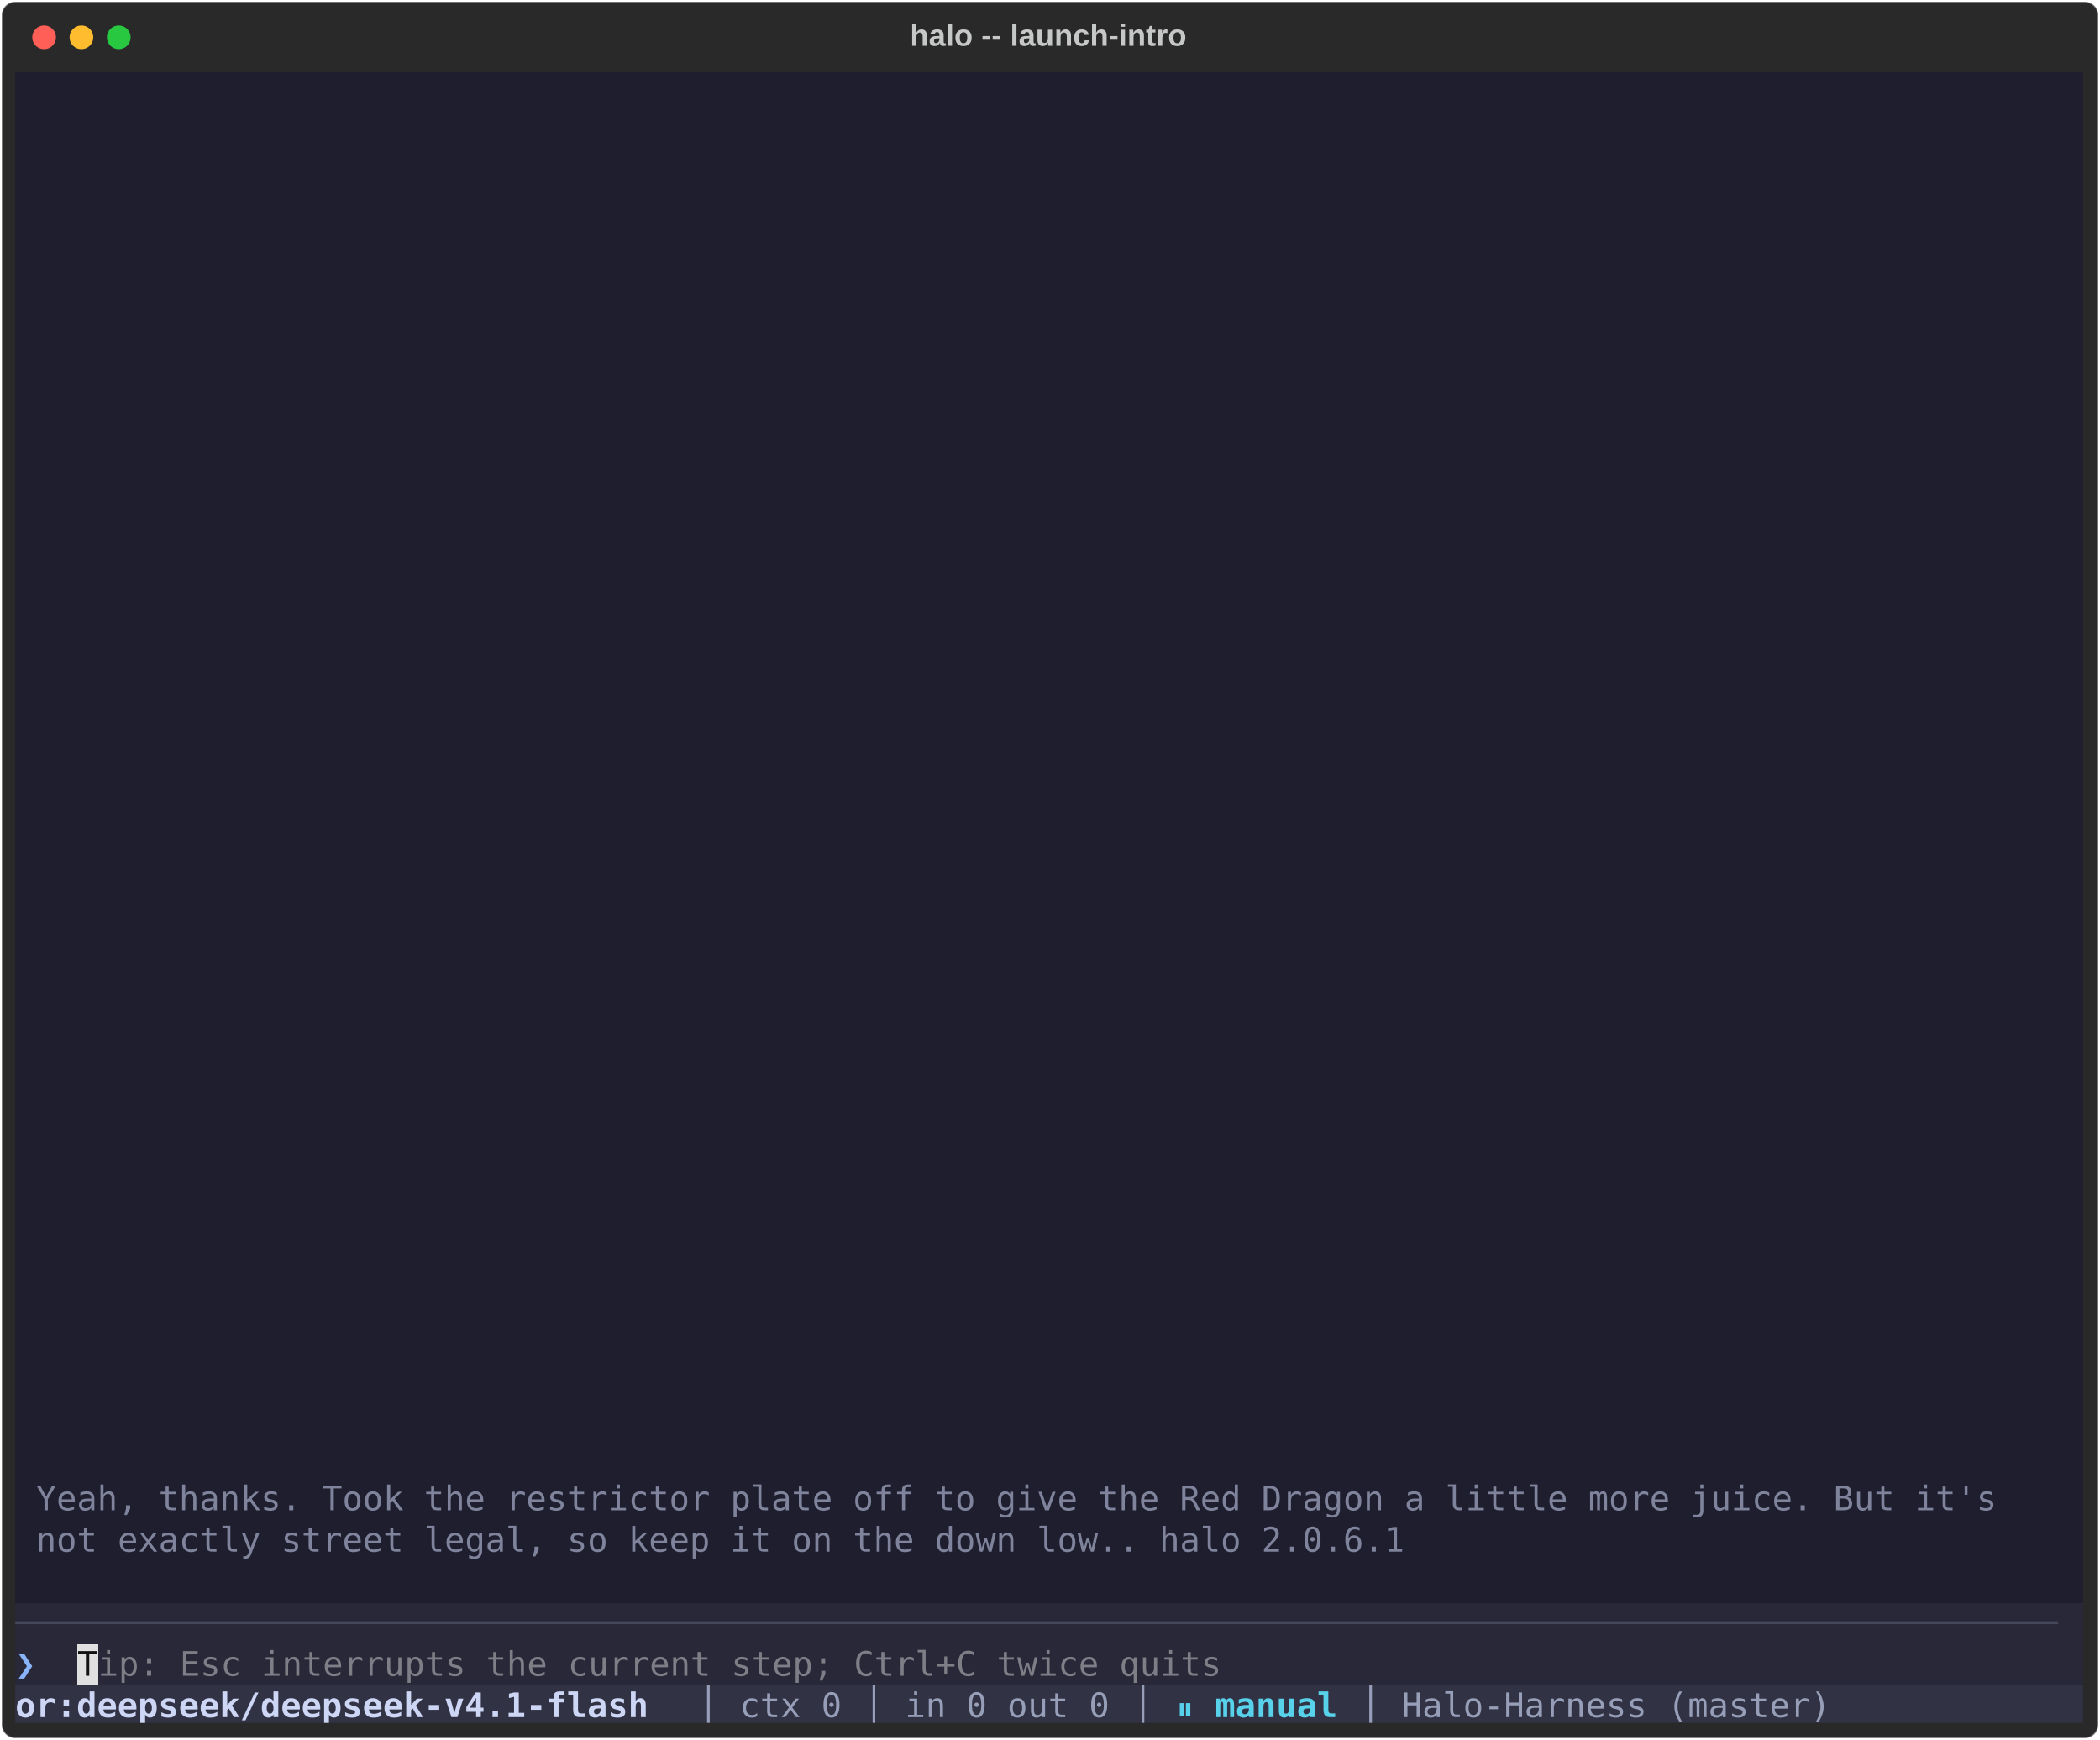
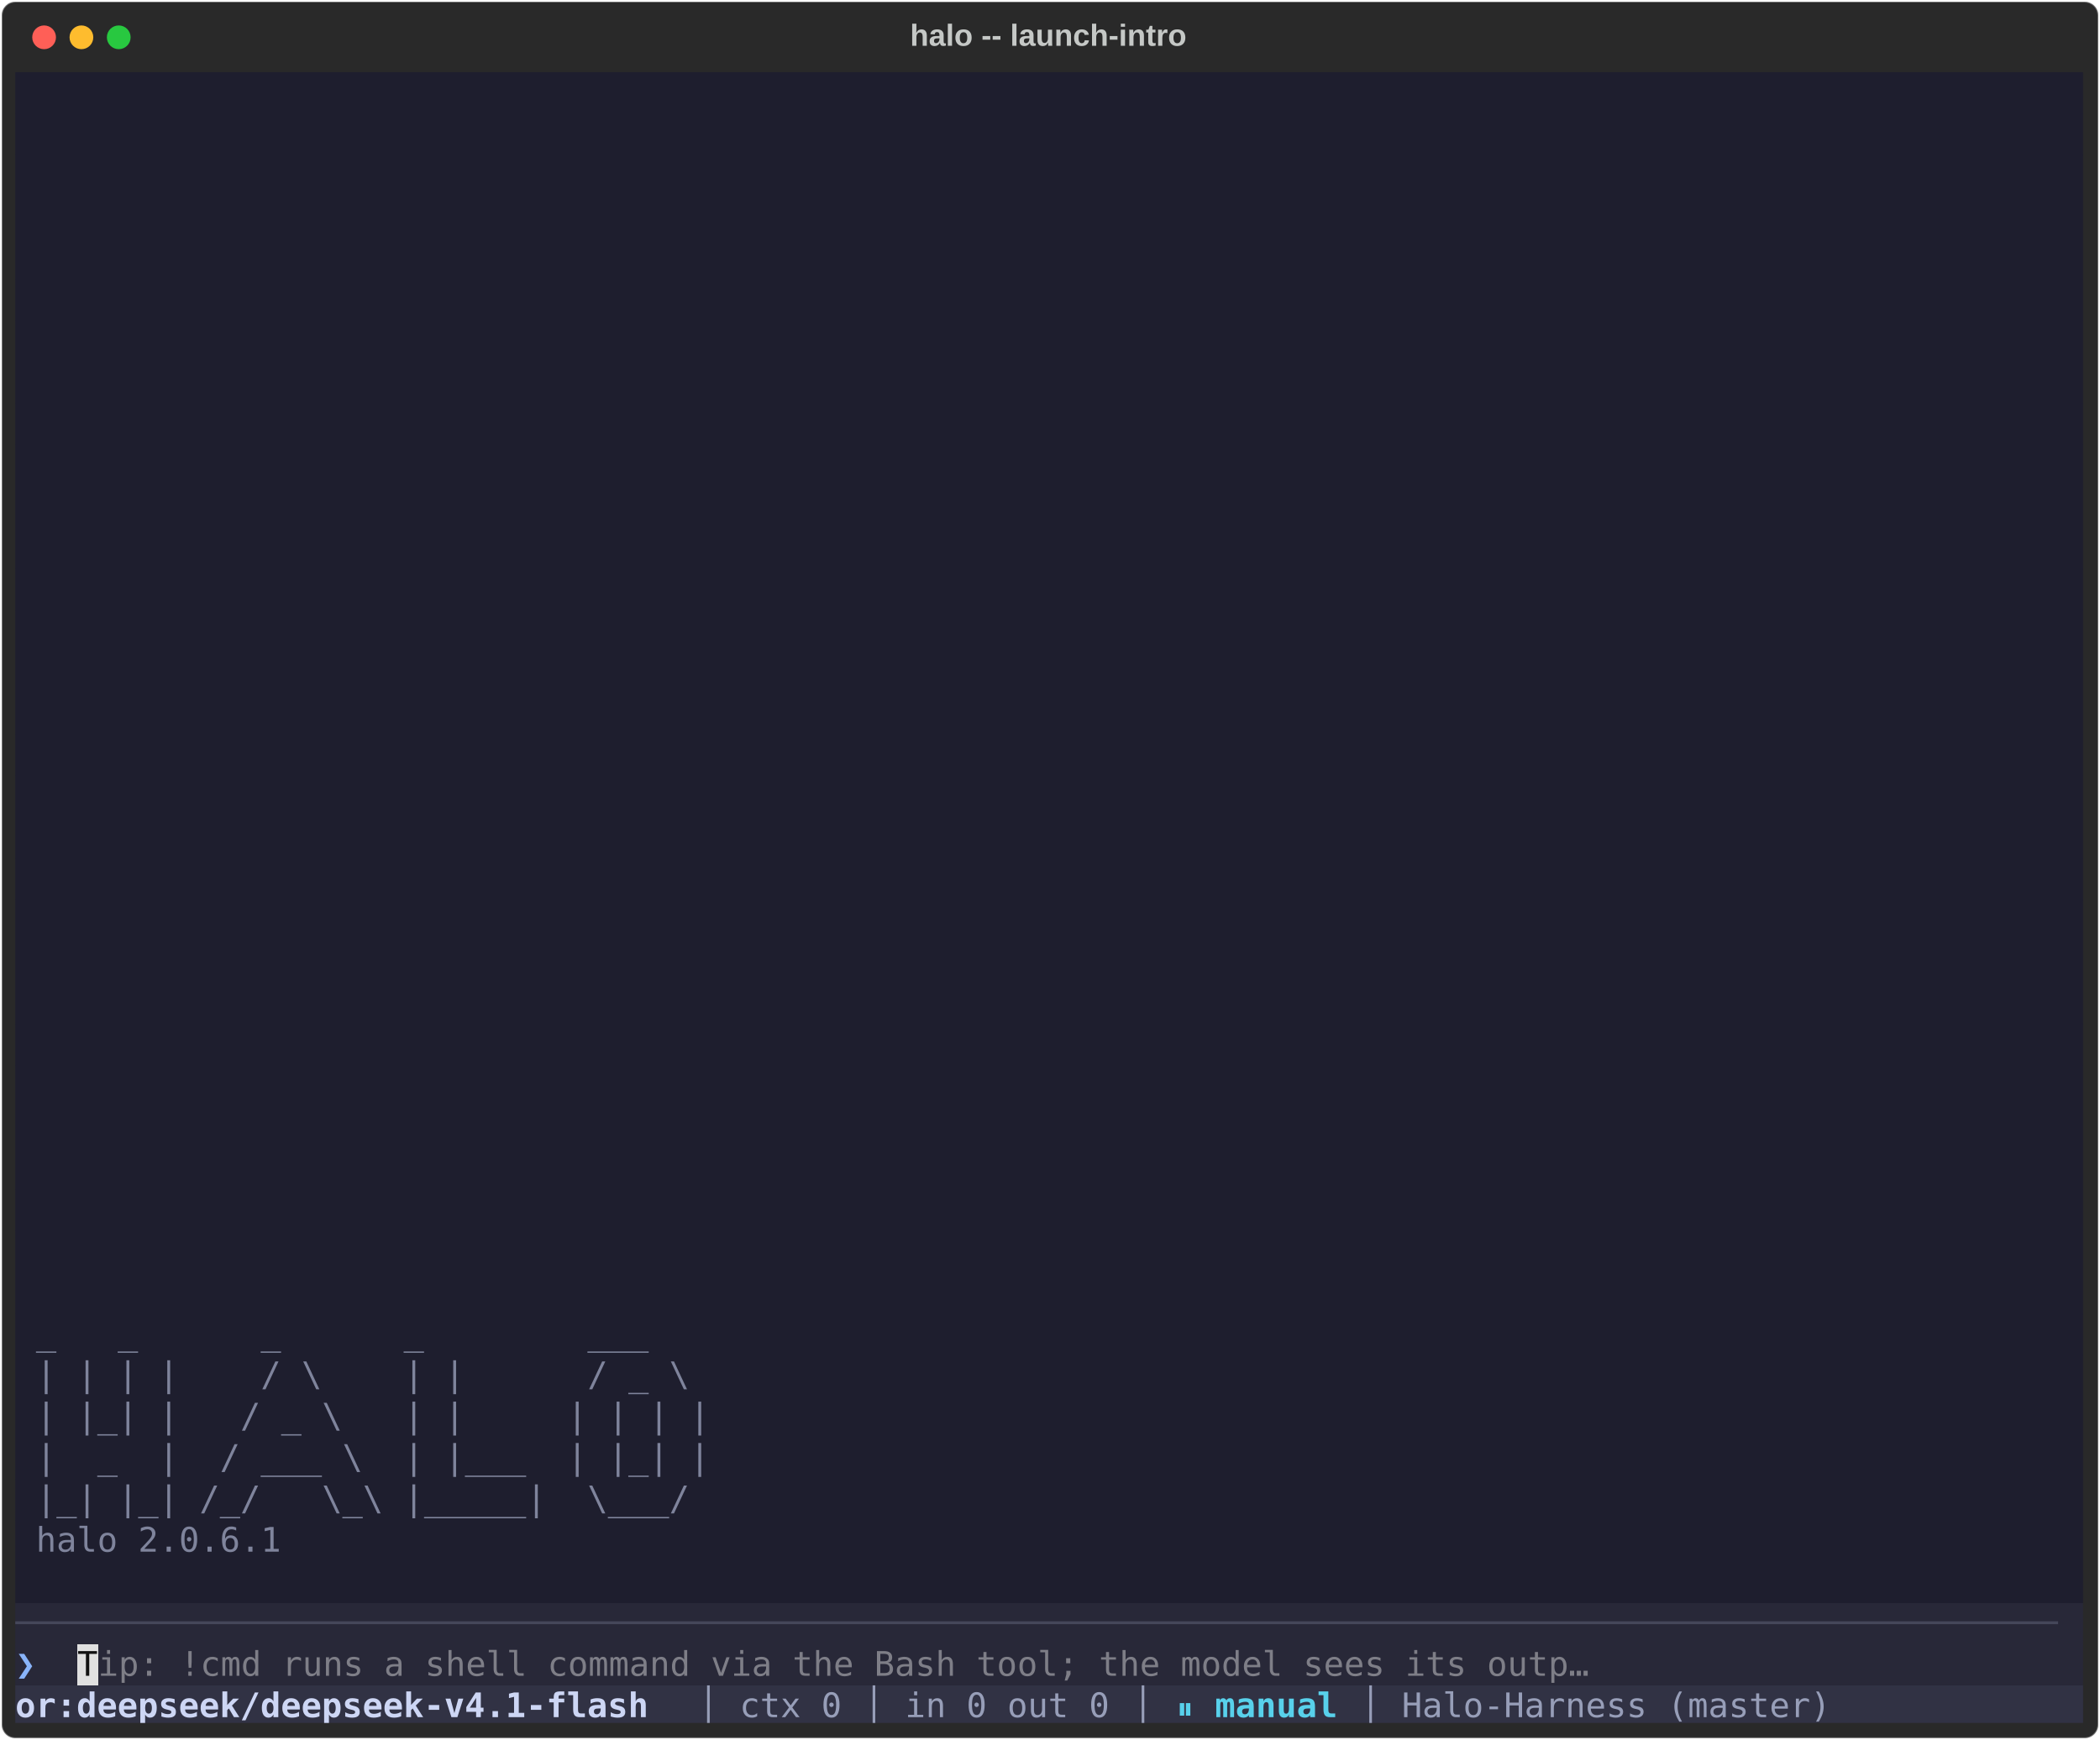
<svg xmlns="http://www.w3.org/2000/svg" class="rich-terminal" viewBox="0 0 1238 1026.0">
  <style>

    @font-face {
        font-family: "Fira Code";
        src: local("FiraCode-Regular"),
                url("https://cdnjs.cloudflare.com/ajax/libs/firacode/6.2.0/woff2/FiraCode-Regular.woff2") format("woff2"),
                url("https://cdnjs.cloudflare.com/ajax/libs/firacode/6.2.0/woff/FiraCode-Regular.woff") format("woff");
        font-style: normal;
        font-weight: 400;
    }
    @font-face {
        font-family: "Fira Code";
        src: local("FiraCode-Bold"),
                url("https://cdnjs.cloudflare.com/ajax/libs/firacode/6.2.0/woff2/FiraCode-Bold.woff2") format("woff2"),
                url("https://cdnjs.cloudflare.com/ajax/libs/firacode/6.2.0/woff/FiraCode-Bold.woff") format("woff");
        font-style: bold;
        font-weight: 700;
    }

-     .terminal-16912429-matrix {
+     .terminal-268348241-matrix {
        font-family: Fira Code, monospace;
        font-size: 20px;
        line-height: 24.4px;
        font-variant-east-asian: full-width;
    }

-     .terminal-16912429-title {
+     .terminal-268348241-title {
        font-size: 18px;
        font-weight: bold;
        font-family: arial;
    }

-     .terminal-16912429-r1 { fill: #c5c8c6 }
- .terminal-16912429-r2 { fill: #7f849c }
- .terminal-16912429-r3 { fill: #45475a }
- .terminal-16912429-r4 { fill: #89b4fa;font-weight: bold }
- .terminal-16912429-r5 { fill: #121212 }
- .terminal-16912429-r6 { fill: #7e7e87 }
- .terminal-16912429-r7 { fill: #cdd6f4;font-weight: bold }
- .terminal-16912429-r8 { fill: #979eb8 }
- .terminal-16912429-r9 { fill: #58d1eb;font-weight: bold }
+     .terminal-268348241-r1 { fill: #c5c8c6 }
+ .terminal-268348241-r2 { fill: #7f849c }
+ .terminal-268348241-r3 { fill: #45475a }
+ .terminal-268348241-r4 { fill: #89b4fa;font-weight: bold }
+ .terminal-268348241-r5 { fill: #121212 }
+ .terminal-268348241-r6 { fill: #7e7e87 }
+ .terminal-268348241-r7 { fill: #cdd6f4;font-weight: bold }
+ .terminal-268348241-r8 { fill: #979eb8 }
+ .terminal-268348241-r9 { fill: #58d1eb;font-weight: bold }
    </style>
  <defs>
-     <clipPath id="terminal-16912429-clip-terminal">
+     <clipPath id="terminal-268348241-clip-terminal">
      <rect x="0" y="0" width="1219.0" height="975.0" />
    </clipPath>
-     <clipPath id="terminal-16912429-line-0">
+     <clipPath id="terminal-268348241-line-0">
      <rect x="0" y="1.5" width="1220" height="24.65" />
    </clipPath>
-     <clipPath id="terminal-16912429-line-1">
+     <clipPath id="terminal-268348241-line-1">
      <rect x="0" y="25.9" width="1220" height="24.65" />
    </clipPath>
-     <clipPath id="terminal-16912429-line-2">
+     <clipPath id="terminal-268348241-line-2">
      <rect x="0" y="50.3" width="1220" height="24.65" />
    </clipPath>
-     <clipPath id="terminal-16912429-line-3">
+     <clipPath id="terminal-268348241-line-3">
      <rect x="0" y="74.7" width="1220" height="24.65" />
    </clipPath>
-     <clipPath id="terminal-16912429-line-4">
+     <clipPath id="terminal-268348241-line-4">
      <rect x="0" y="99.1" width="1220" height="24.65" />
    </clipPath>
-     <clipPath id="terminal-16912429-line-5">
+     <clipPath id="terminal-268348241-line-5">
      <rect x="0" y="123.5" width="1220" height="24.65" />
    </clipPath>
-     <clipPath id="terminal-16912429-line-6">
+     <clipPath id="terminal-268348241-line-6">
      <rect x="0" y="147.9" width="1220" height="24.65" />
    </clipPath>
-     <clipPath id="terminal-16912429-line-7">
+     <clipPath id="terminal-268348241-line-7">
      <rect x="0" y="172.3" width="1220" height="24.65" />
    </clipPath>
-     <clipPath id="terminal-16912429-line-8">
+     <clipPath id="terminal-268348241-line-8">
      <rect x="0" y="196.7" width="1220" height="24.65" />
    </clipPath>
-     <clipPath id="terminal-16912429-line-9">
+     <clipPath id="terminal-268348241-line-9">
      <rect x="0" y="221.1" width="1220" height="24.65" />
    </clipPath>
-     <clipPath id="terminal-16912429-line-10">
+     <clipPath id="terminal-268348241-line-10">
      <rect x="0" y="245.5" width="1220" height="24.65" />
    </clipPath>
-     <clipPath id="terminal-16912429-line-11">
+     <clipPath id="terminal-268348241-line-11">
      <rect x="0" y="269.9" width="1220" height="24.65" />
    </clipPath>
-     <clipPath id="terminal-16912429-line-12">
+     <clipPath id="terminal-268348241-line-12">
      <rect x="0" y="294.3" width="1220" height="24.65" />
    </clipPath>
-     <clipPath id="terminal-16912429-line-13">
+     <clipPath id="terminal-268348241-line-13">
      <rect x="0" y="318.7" width="1220" height="24.65" />
    </clipPath>
-     <clipPath id="terminal-16912429-line-14">
+     <clipPath id="terminal-268348241-line-14">
      <rect x="0" y="343.1" width="1220" height="24.65" />
    </clipPath>
-     <clipPath id="terminal-16912429-line-15">
+     <clipPath id="terminal-268348241-line-15">
      <rect x="0" y="367.5" width="1220" height="24.65" />
    </clipPath>
-     <clipPath id="terminal-16912429-line-16">
+     <clipPath id="terminal-268348241-line-16">
      <rect x="0" y="391.9" width="1220" height="24.65" />
    </clipPath>
-     <clipPath id="terminal-16912429-line-17">
+     <clipPath id="terminal-268348241-line-17">
      <rect x="0" y="416.3" width="1220" height="24.65" />
    </clipPath>
-     <clipPath id="terminal-16912429-line-18">
+     <clipPath id="terminal-268348241-line-18">
      <rect x="0" y="440.7" width="1220" height="24.65" />
    </clipPath>
-     <clipPath id="terminal-16912429-line-19">
+     <clipPath id="terminal-268348241-line-19">
      <rect x="0" y="465.1" width="1220" height="24.65" />
    </clipPath>
-     <clipPath id="terminal-16912429-line-20">
+     <clipPath id="terminal-268348241-line-20">
      <rect x="0" y="489.5" width="1220" height="24.65" />
    </clipPath>
-     <clipPath id="terminal-16912429-line-21">
+     <clipPath id="terminal-268348241-line-21">
      <rect x="0" y="513.9" width="1220" height="24.65" />
    </clipPath>
-     <clipPath id="terminal-16912429-line-22">
+     <clipPath id="terminal-268348241-line-22">
      <rect x="0" y="538.3" width="1220" height="24.65" />
    </clipPath>
-     <clipPath id="terminal-16912429-line-23">
+     <clipPath id="terminal-268348241-line-23">
      <rect x="0" y="562.7" width="1220" height="24.65" />
    </clipPath>
-     <clipPath id="terminal-16912429-line-24">
+     <clipPath id="terminal-268348241-line-24">
      <rect x="0" y="587.1" width="1220" height="24.65" />
    </clipPath>
-     <clipPath id="terminal-16912429-line-25">
+     <clipPath id="terminal-268348241-line-25">
      <rect x="0" y="611.5" width="1220" height="24.65" />
    </clipPath>
-     <clipPath id="terminal-16912429-line-26">
+     <clipPath id="terminal-268348241-line-26">
      <rect x="0" y="635.9" width="1220" height="24.65" />
    </clipPath>
-     <clipPath id="terminal-16912429-line-27">
+     <clipPath id="terminal-268348241-line-27">
      <rect x="0" y="660.3" width="1220" height="24.65" />
    </clipPath>
-     <clipPath id="terminal-16912429-line-28">
+     <clipPath id="terminal-268348241-line-28">
      <rect x="0" y="684.7" width="1220" height="24.65" />
    </clipPath>
-     <clipPath id="terminal-16912429-line-29">
+     <clipPath id="terminal-268348241-line-29">
      <rect x="0" y="709.1" width="1220" height="24.65" />
    </clipPath>
-     <clipPath id="terminal-16912429-line-30">
+     <clipPath id="terminal-268348241-line-30">
      <rect x="0" y="733.5" width="1220" height="24.65" />
    </clipPath>
-     <clipPath id="terminal-16912429-line-31">
+     <clipPath id="terminal-268348241-line-31">
      <rect x="0" y="757.9" width="1220" height="24.65" />
    </clipPath>
-     <clipPath id="terminal-16912429-line-32">
+     <clipPath id="terminal-268348241-line-32">
      <rect x="0" y="782.3" width="1220" height="24.65" />
    </clipPath>
-     <clipPath id="terminal-16912429-line-33">
+     <clipPath id="terminal-268348241-line-33">
      <rect x="0" y="806.7" width="1220" height="24.65" />
    </clipPath>
-     <clipPath id="terminal-16912429-line-34">
+     <clipPath id="terminal-268348241-line-34">
      <rect x="0" y="831.1" width="1220" height="24.65" />
    </clipPath>
-     <clipPath id="terminal-16912429-line-35">
+     <clipPath id="terminal-268348241-line-35">
      <rect x="0" y="855.5" width="1220" height="24.65" />
    </clipPath>
-     <clipPath id="terminal-16912429-line-36">
+     <clipPath id="terminal-268348241-line-36">
      <rect x="0" y="879.9" width="1220" height="24.65" />
    </clipPath>
-     <clipPath id="terminal-16912429-line-37">
+     <clipPath id="terminal-268348241-line-37">
      <rect x="0" y="904.3" width="1220" height="24.65" />
    </clipPath>
-     <clipPath id="terminal-16912429-line-38">
+     <clipPath id="terminal-268348241-line-38">
      <rect x="0" y="928.7" width="1220" height="24.65" />
    </clipPath>
  </defs>
  <rect fill="#292929" stroke="rgba(255,255,255,0.35)" stroke-width="1" x="1" y="1" width="1236" height="1024" rx="8" />
-   <text class="terminal-16912429-title" fill="#c5c8c6" text-anchor="middle" x="618" y="27">halo -- launch-intro</text>
+   <text class="terminal-268348241-title" fill="#c5c8c6" text-anchor="middle" x="618" y="27">halo -- launch-intro</text>
  <g transform="translate(26,22)">
    <circle cx="0" cy="0" r="7" fill="#ff5f57" />
    <circle cx="22" cy="0" r="7" fill="#febc2e" />
    <circle cx="44" cy="0" r="7" fill="#28c840" />
  </g>
-   <g transform="translate(9, 41)" clip-path="url(#terminal-16912429-clip-terminal)">
+   <g transform="translate(9, 41)" clip-path="url(#terminal-268348241-clip-terminal)">
    <rect fill="#1e1e2e" x="0" y="1.5" width="1220" height="24.65" shape-rendering="crispEdges" />
    <rect fill="#1e1e2e" x="0" y="25.9" width="1220" height="24.65" shape-rendering="crispEdges" />
    <rect fill="#1e1e2e" x="0" y="50.3" width="1220" height="24.65" shape-rendering="crispEdges" />
    <rect fill="#1e1e2e" x="0" y="74.7" width="1220" height="24.65" shape-rendering="crispEdges" />
    <rect fill="#1e1e2e" x="0" y="99.1" width="1220" height="24.65" shape-rendering="crispEdges" />
    <rect fill="#1e1e2e" x="0" y="123.5" width="1220" height="24.65" shape-rendering="crispEdges" />
    <rect fill="#1e1e2e" x="0" y="147.9" width="1220" height="24.65" shape-rendering="crispEdges" />
    <rect fill="#1e1e2e" x="0" y="172.3" width="1220" height="24.65" shape-rendering="crispEdges" />
    <rect fill="#1e1e2e" x="0" y="196.7" width="1220" height="24.65" shape-rendering="crispEdges" />
    <rect fill="#1e1e2e" x="0" y="221.1" width="1220" height="24.65" shape-rendering="crispEdges" />
    <rect fill="#1e1e2e" x="0" y="245.5" width="1220" height="24.65" shape-rendering="crispEdges" />
    <rect fill="#1e1e2e" x="0" y="269.9" width="1220" height="24.65" shape-rendering="crispEdges" />
    <rect fill="#1e1e2e" x="0" y="294.3" width="1220" height="24.65" shape-rendering="crispEdges" />
    <rect fill="#1e1e2e" x="0" y="318.7" width="1220" height="24.65" shape-rendering="crispEdges" />
    <rect fill="#1e1e2e" x="0" y="343.1" width="1220" height="24.65" shape-rendering="crispEdges" />
    <rect fill="#1e1e2e" x="0" y="367.5" width="1220" height="24.65" shape-rendering="crispEdges" />
    <rect fill="#1e1e2e" x="0" y="391.9" width="1220" height="24.65" shape-rendering="crispEdges" />
    <rect fill="#1e1e2e" x="0" y="416.3" width="1220" height="24.65" shape-rendering="crispEdges" />
    <rect fill="#1e1e2e" x="0" y="440.7" width="1220" height="24.65" shape-rendering="crispEdges" />
    <rect fill="#1e1e2e" x="0" y="465.1" width="1220" height="24.65" shape-rendering="crispEdges" />
    <rect fill="#1e1e2e" x="0" y="489.5" width="1220" height="24.65" shape-rendering="crispEdges" />
    <rect fill="#1e1e2e" x="0" y="513.9" width="1220" height="24.65" shape-rendering="crispEdges" />
    <rect fill="#1e1e2e" x="0" y="538.3" width="1220" height="24.65" shape-rendering="crispEdges" />
    <rect fill="#1e1e2e" x="0" y="562.7" width="1220" height="24.65" shape-rendering="crispEdges" />
    <rect fill="#1e1e2e" x="0" y="587.1" width="1220" height="24.65" shape-rendering="crispEdges" />
    <rect fill="#1e1e2e" x="0" y="611.5" width="1220" height="24.65" shape-rendering="crispEdges" />
    <rect fill="#1e1e2e" x="0" y="635.9" width="1220" height="24.65" shape-rendering="crispEdges" />
    <rect fill="#1e1e2e" x="0" y="660.3" width="1220" height="24.65" shape-rendering="crispEdges" />
    <rect fill="#1e1e2e" x="0" y="684.7" width="1220" height="24.65" shape-rendering="crispEdges" />
    <rect fill="#1e1e2e" x="0" y="709.1" width="1220" height="24.65" shape-rendering="crispEdges" />
-     <rect fill="#1e1e2e" x="0" y="733.5" width="1220" height="24.65" shape-rendering="crispEdges" />
-     <rect fill="#1e1e2e" x="0" y="757.9" width="1220" height="24.65" shape-rendering="crispEdges" />
-     <rect fill="#1e1e2e" x="0" y="782.3" width="1220" height="24.65" shape-rendering="crispEdges" />
-     <rect fill="#1e1e2e" x="0" y="806.7" width="1220" height="24.65" shape-rendering="crispEdges" />
+     <rect fill="#1e1e2e" x="0" y="733.5" width="12.2" height="24.65" shape-rendering="crispEdges" />
+     <rect fill="#1e1e2e" x="12.2" y="733.5" width="402.6" height="24.65" shape-rendering="crispEdges" />
+     <rect fill="#1e1e2e" x="414.8" y="733.5" width="805.2" height="24.65" shape-rendering="crispEdges" />
+     <rect fill="#1e1e2e" x="0" y="757.9" width="12.2" height="24.65" shape-rendering="crispEdges" />
+     <rect fill="#1e1e2e" x="12.2" y="757.9" width="402.6" height="24.65" shape-rendering="crispEdges" />
+     <rect fill="#1e1e2e" x="414.8" y="757.9" width="805.2" height="24.65" shape-rendering="crispEdges" />
+     <rect fill="#1e1e2e" x="0" y="782.3" width="12.2" height="24.65" shape-rendering="crispEdges" />
+     <rect fill="#1e1e2e" x="12.2" y="782.3" width="402.6" height="24.65" shape-rendering="crispEdges" />
+     <rect fill="#1e1e2e" x="414.8" y="782.3" width="805.2" height="24.65" shape-rendering="crispEdges" />
+     <rect fill="#1e1e2e" x="0" y="806.7" width="12.2" height="24.65" shape-rendering="crispEdges" />
+     <rect fill="#1e1e2e" x="12.2" y="806.7" width="402.6" height="24.65" shape-rendering="crispEdges" />
+     <rect fill="#1e1e2e" x="414.8" y="806.7" width="805.2" height="24.65" shape-rendering="crispEdges" />
    <rect fill="#1e1e2e" x="0" y="831.1" width="12.2" height="24.65" shape-rendering="crispEdges" />
-     <rect fill="#1e1e2e" x="12.2" y="831.1" width="1171.2" height="24.65" shape-rendering="crispEdges" />
-     <rect fill="#1e1e2e" x="1183.4" y="831.1" width="36.6" height="24.65" shape-rendering="crispEdges" />
+     <rect fill="#1e1e2e" x="12.2" y="831.1" width="402.6" height="24.65" shape-rendering="crispEdges" />
+     <rect fill="#1e1e2e" x="414.8" y="831.1" width="805.2" height="24.65" shape-rendering="crispEdges" />
    <rect fill="#1e1e2e" x="0" y="855.5" width="12.2" height="24.65" shape-rendering="crispEdges" />
-     <rect fill="#1e1e2e" x="12.2" y="855.5" width="817.4" height="24.65" shape-rendering="crispEdges" />
-     <rect fill="#1e1e2e" x="829.6" y="855.5" width="390.4" height="24.65" shape-rendering="crispEdges" />
+     <rect fill="#1e1e2e" x="12.2" y="855.5" width="146.4" height="24.65" shape-rendering="crispEdges" />
+     <rect fill="#1e1e2e" x="158.6" y="855.5" width="1061.4" height="24.65" shape-rendering="crispEdges" />
    <rect fill="#1e1e2e" x="0" y="879.9" width="1220" height="24.65" shape-rendering="crispEdges" />
    <rect fill="#282838" x="0" y="904.3" width="1220" height="24.65" shape-rendering="crispEdges" />
    <rect fill="#282838" x="0" y="928.7" width="12.2" height="24.65" shape-rendering="crispEdges" />
    <rect fill="#282838" x="12.2" y="928.7" width="12.2" height="24.65" shape-rendering="crispEdges" />
    <rect fill="#282838" x="24.4" y="928.7" width="12.2" height="24.65" shape-rendering="crispEdges" />
    <rect fill="#e0e0e0" x="36.6" y="928.7" width="12.2" height="24.65" shape-rendering="crispEdges" />
-     <rect fill="#282838" x="48.8" y="928.7" width="671" height="24.65" shape-rendering="crispEdges" />
-     <rect fill="#282838" x="719.8" y="928.7" width="500.2" height="24.65" shape-rendering="crispEdges" />
+     <rect fill="#282838" x="48.8" y="928.7" width="890.6" height="24.65" shape-rendering="crispEdges" />
+     <rect fill="#282838" x="939.4" y="928.7" width="280.6" height="24.65" shape-rendering="crispEdges" />
    <rect fill="#313244" x="0" y="953.1" width="402.6" height="24.65" shape-rendering="crispEdges" />
    <rect fill="#313244" x="402.6" y="953.1" width="24.4" height="24.65" shape-rendering="crispEdges" />
    <rect fill="#313244" x="427" y="953.1" width="73.2" height="24.65" shape-rendering="crispEdges" />
    <rect fill="#313244" x="500.2" y="953.1" width="24.4" height="24.65" shape-rendering="crispEdges" />
    <rect fill="#313244" x="524.6" y="953.1" width="134.2" height="24.65" shape-rendering="crispEdges" />
    <rect fill="#313244" x="658.8" y="953.1" width="24.4" height="24.65" shape-rendering="crispEdges" />
    <rect fill="#313244" x="683.2" y="953.1" width="109.8" height="24.65" shape-rendering="crispEdges" />
    <rect fill="#313244" x="793" y="953.1" width="24.4" height="24.65" shape-rendering="crispEdges" />
    <rect fill="#313244" x="817.4" y="953.1" width="268.4" height="24.65" shape-rendering="crispEdges" />
    <rect fill="#313244" x="1085.8" y="953.1" width="134.2" height="24.65" shape-rendering="crispEdges" />
-     <g class="terminal-16912429-matrix">
-       <text class="terminal-16912429-r1" x="1220" y="20" textLength="12.2" clip-path="url(#terminal-16912429-line-0)">
- </text>
-       <text class="terminal-16912429-r1" x="1220" y="44.4" textLength="12.2" clip-path="url(#terminal-16912429-line-1)">
- </text>
-       <text class="terminal-16912429-r1" x="1220" y="68.8" textLength="12.2" clip-path="url(#terminal-16912429-line-2)">
- </text>
-       <text class="terminal-16912429-r1" x="1220" y="93.2" textLength="12.2" clip-path="url(#terminal-16912429-line-3)">
- </text>
-       <text class="terminal-16912429-r1" x="1220" y="117.6" textLength="12.2" clip-path="url(#terminal-16912429-line-4)">
- </text>
-       <text class="terminal-16912429-r1" x="1220" y="142" textLength="12.2" clip-path="url(#terminal-16912429-line-5)">
- </text>
-       <text class="terminal-16912429-r1" x="1220" y="166.4" textLength="12.2" clip-path="url(#terminal-16912429-line-6)">
- </text>
-       <text class="terminal-16912429-r1" x="1220" y="190.8" textLength="12.2" clip-path="url(#terminal-16912429-line-7)">
- </text>
-       <text class="terminal-16912429-r1" x="1220" y="215.2" textLength="12.2" clip-path="url(#terminal-16912429-line-8)">
- </text>
-       <text class="terminal-16912429-r1" x="1220" y="239.6" textLength="12.2" clip-path="url(#terminal-16912429-line-9)">
- </text>
-       <text class="terminal-16912429-r1" x="1220" y="264" textLength="12.2" clip-path="url(#terminal-16912429-line-10)">
- </text>
-       <text class="terminal-16912429-r1" x="1220" y="288.4" textLength="12.2" clip-path="url(#terminal-16912429-line-11)">
- </text>
-       <text class="terminal-16912429-r1" x="1220" y="312.8" textLength="12.2" clip-path="url(#terminal-16912429-line-12)">
- </text>
-       <text class="terminal-16912429-r1" x="1220" y="337.2" textLength="12.2" clip-path="url(#terminal-16912429-line-13)">
- </text>
-       <text class="terminal-16912429-r1" x="1220" y="361.6" textLength="12.2" clip-path="url(#terminal-16912429-line-14)">
- </text>
-       <text class="terminal-16912429-r1" x="1220" y="386" textLength="12.2" clip-path="url(#terminal-16912429-line-15)">
- </text>
-       <text class="terminal-16912429-r1" x="1220" y="410.4" textLength="12.2" clip-path="url(#terminal-16912429-line-16)">
- </text>
-       <text class="terminal-16912429-r1" x="1220" y="434.8" textLength="12.2" clip-path="url(#terminal-16912429-line-17)">
- </text>
-       <text class="terminal-16912429-r1" x="1220" y="459.2" textLength="12.2" clip-path="url(#terminal-16912429-line-18)">
- </text>
-       <text class="terminal-16912429-r1" x="1220" y="483.6" textLength="12.2" clip-path="url(#terminal-16912429-line-19)">
- </text>
-       <text class="terminal-16912429-r1" x="1220" y="508" textLength="12.2" clip-path="url(#terminal-16912429-line-20)">
- </text>
-       <text class="terminal-16912429-r1" x="1220" y="532.4" textLength="12.2" clip-path="url(#terminal-16912429-line-21)">
- </text>
-       <text class="terminal-16912429-r1" x="1220" y="556.8" textLength="12.2" clip-path="url(#terminal-16912429-line-22)">
- </text>
-       <text class="terminal-16912429-r1" x="1220" y="581.2" textLength="12.2" clip-path="url(#terminal-16912429-line-23)">
- </text>
-       <text class="terminal-16912429-r1" x="1220" y="605.6" textLength="12.2" clip-path="url(#terminal-16912429-line-24)">
- </text>
-       <text class="terminal-16912429-r1" x="1220" y="630" textLength="12.2" clip-path="url(#terminal-16912429-line-25)">
- </text>
-       <text class="terminal-16912429-r1" x="1220" y="654.4" textLength="12.2" clip-path="url(#terminal-16912429-line-26)">
- </text>
-       <text class="terminal-16912429-r1" x="1220" y="678.8" textLength="12.2" clip-path="url(#terminal-16912429-line-27)">
- </text>
-       <text class="terminal-16912429-r1" x="1220" y="703.2" textLength="12.2" clip-path="url(#terminal-16912429-line-28)">
- </text>
-       <text class="terminal-16912429-r1" x="1220" y="727.6" textLength="12.2" clip-path="url(#terminal-16912429-line-29)">
- </text>
-       <text class="terminal-16912429-r1" x="1220" y="752" textLength="12.2" clip-path="url(#terminal-16912429-line-30)">
- </text>
-       <text class="terminal-16912429-r1" x="1220" y="776.4" textLength="12.2" clip-path="url(#terminal-16912429-line-31)">
- </text>
-       <text class="terminal-16912429-r1" x="1220" y="800.8" textLength="12.2" clip-path="url(#terminal-16912429-line-32)">
- </text>
-       <text class="terminal-16912429-r1" x="1220" y="825.2" textLength="12.2" clip-path="url(#terminal-16912429-line-33)">
- </text>
-       <text class="terminal-16912429-r2" x="12.2" y="849.6" textLength="1171.2" clip-path="url(#terminal-16912429-line-34)">Yeah, thanks. Took the restrictor plate off to give the Red Dragon a little more juice. But it's</text>
-       <text class="terminal-16912429-r1" x="1220" y="849.6" textLength="12.2" clip-path="url(#terminal-16912429-line-34)">
- </text>
-       <text class="terminal-16912429-r2" x="12.2" y="874" textLength="817.4" clip-path="url(#terminal-16912429-line-35)">not exactly street legal, so keep it on the down low.. halo 2.0.6.1</text>
-       <text class="terminal-16912429-r1" x="1220" y="874" textLength="12.2" clip-path="url(#terminal-16912429-line-35)">
- </text>
-       <text class="terminal-16912429-r1" x="1220" y="898.4" textLength="12.2" clip-path="url(#terminal-16912429-line-36)">
- </text>
-       <text class="terminal-16912429-r3" x="0" y="922.8" textLength="1220" clip-path="url(#terminal-16912429-line-37)">────────────────────────────────────────────────────────────────────────────────────────────────────</text>
-       <text class="terminal-16912429-r1" x="1220" y="922.8" textLength="12.2" clip-path="url(#terminal-16912429-line-37)">
- </text>
-       <text class="terminal-16912429-r4" x="0" y="947.2" textLength="12.2" clip-path="url(#terminal-16912429-line-38)">❯</text>
-       <text class="terminal-16912429-r5" x="36.6" y="947.2" textLength="12.2" clip-path="url(#terminal-16912429-line-38)">T</text>
-       <text class="terminal-16912429-r6" x="48.8" y="947.2" textLength="671" clip-path="url(#terminal-16912429-line-38)">ip: Esc interrupts the current step; Ctrl+C twice quits</text>
-       <text class="terminal-16912429-r1" x="1220" y="947.2" textLength="12.2" clip-path="url(#terminal-16912429-line-38)">
- </text>
-       <text class="terminal-16912429-r7" x="0" y="971.6" textLength="402.6" clip-path="url(#terminal-16912429-line-39)"> or:deepseek/deepseek-v4.1-flash </text>
-       <text class="terminal-16912429-r8" x="402.6" y="971.6" textLength="24.4" clip-path="url(#terminal-16912429-line-39)">│ </text>
-       <text class="terminal-16912429-r8" x="427" y="971.6" textLength="73.2" clip-path="url(#terminal-16912429-line-39)">ctx 0 </text>
-       <text class="terminal-16912429-r8" x="500.2" y="971.6" textLength="24.4" clip-path="url(#terminal-16912429-line-39)">│ </text>
-       <text class="terminal-16912429-r8" x="524.6" y="971.6" textLength="134.2" clip-path="url(#terminal-16912429-line-39)">in 0 out 0 </text>
-       <text class="terminal-16912429-r8" x="658.8" y="971.6" textLength="24.4" clip-path="url(#terminal-16912429-line-39)">│ </text>
-       <text class="terminal-16912429-r9" x="683.2" y="971.6" textLength="109.8" clip-path="url(#terminal-16912429-line-39)">⏸ manual </text>
-       <text class="terminal-16912429-r8" x="793" y="971.6" textLength="24.4" clip-path="url(#terminal-16912429-line-39)">│ </text>
-       <text class="terminal-16912429-r8" x="817.4" y="971.6" textLength="268.4" clip-path="url(#terminal-16912429-line-39)">Halo-Harness (master) </text>
+     <g class="terminal-268348241-matrix">
+       <text class="terminal-268348241-r1" x="1220" y="20" textLength="12.2" clip-path="url(#terminal-268348241-line-0)">
+ </text>
+       <text class="terminal-268348241-r1" x="1220" y="44.4" textLength="12.2" clip-path="url(#terminal-268348241-line-1)">
+ </text>
+       <text class="terminal-268348241-r1" x="1220" y="68.8" textLength="12.2" clip-path="url(#terminal-268348241-line-2)">
+ </text>
+       <text class="terminal-268348241-r1" x="1220" y="93.2" textLength="12.2" clip-path="url(#terminal-268348241-line-3)">
+ </text>
+       <text class="terminal-268348241-r1" x="1220" y="117.6" textLength="12.2" clip-path="url(#terminal-268348241-line-4)">
+ </text>
+       <text class="terminal-268348241-r1" x="1220" y="142" textLength="12.2" clip-path="url(#terminal-268348241-line-5)">
+ </text>
+       <text class="terminal-268348241-r1" x="1220" y="166.4" textLength="12.2" clip-path="url(#terminal-268348241-line-6)">
+ </text>
+       <text class="terminal-268348241-r1" x="1220" y="190.8" textLength="12.2" clip-path="url(#terminal-268348241-line-7)">
+ </text>
+       <text class="terminal-268348241-r1" x="1220" y="215.2" textLength="12.2" clip-path="url(#terminal-268348241-line-8)">
+ </text>
+       <text class="terminal-268348241-r1" x="1220" y="239.6" textLength="12.2" clip-path="url(#terminal-268348241-line-9)">
+ </text>
+       <text class="terminal-268348241-r1" x="1220" y="264" textLength="12.2" clip-path="url(#terminal-268348241-line-10)">
+ </text>
+       <text class="terminal-268348241-r1" x="1220" y="288.4" textLength="12.2" clip-path="url(#terminal-268348241-line-11)">
+ </text>
+       <text class="terminal-268348241-r1" x="1220" y="312.8" textLength="12.2" clip-path="url(#terminal-268348241-line-12)">
+ </text>
+       <text class="terminal-268348241-r1" x="1220" y="337.2" textLength="12.2" clip-path="url(#terminal-268348241-line-13)">
+ </text>
+       <text class="terminal-268348241-r1" x="1220" y="361.6" textLength="12.2" clip-path="url(#terminal-268348241-line-14)">
+ </text>
+       <text class="terminal-268348241-r1" x="1220" y="386" textLength="12.2" clip-path="url(#terminal-268348241-line-15)">
+ </text>
+       <text class="terminal-268348241-r1" x="1220" y="410.4" textLength="12.2" clip-path="url(#terminal-268348241-line-16)">
+ </text>
+       <text class="terminal-268348241-r1" x="1220" y="434.8" textLength="12.2" clip-path="url(#terminal-268348241-line-17)">
+ </text>
+       <text class="terminal-268348241-r1" x="1220" y="459.2" textLength="12.2" clip-path="url(#terminal-268348241-line-18)">
+ </text>
+       <text class="terminal-268348241-r1" x="1220" y="483.6" textLength="12.2" clip-path="url(#terminal-268348241-line-19)">
+ </text>
+       <text class="terminal-268348241-r1" x="1220" y="508" textLength="12.2" clip-path="url(#terminal-268348241-line-20)">
+ </text>
+       <text class="terminal-268348241-r1" x="1220" y="532.4" textLength="12.2" clip-path="url(#terminal-268348241-line-21)">
+ </text>
+       <text class="terminal-268348241-r1" x="1220" y="556.8" textLength="12.2" clip-path="url(#terminal-268348241-line-22)">
+ </text>
+       <text class="terminal-268348241-r1" x="1220" y="581.2" textLength="12.2" clip-path="url(#terminal-268348241-line-23)">
+ </text>
+       <text class="terminal-268348241-r1" x="1220" y="605.6" textLength="12.2" clip-path="url(#terminal-268348241-line-24)">
+ </text>
+       <text class="terminal-268348241-r1" x="1220" y="630" textLength="12.2" clip-path="url(#terminal-268348241-line-25)">
+ </text>
+       <text class="terminal-268348241-r1" x="1220" y="654.4" textLength="12.2" clip-path="url(#terminal-268348241-line-26)">
+ </text>
+       <text class="terminal-268348241-r1" x="1220" y="678.8" textLength="12.2" clip-path="url(#terminal-268348241-line-27)">
+ </text>
+       <text class="terminal-268348241-r1" x="1220" y="703.2" textLength="12.2" clip-path="url(#terminal-268348241-line-28)">
+ </text>
+       <text class="terminal-268348241-r1" x="1220" y="727.6" textLength="12.2" clip-path="url(#terminal-268348241-line-29)">
+ </text>
+       <text class="terminal-268348241-r2" x="12.2" y="752" textLength="402.6" clip-path="url(#terminal-268348241-line-30)"> _   _      _      _        ___  </text>
+       <text class="terminal-268348241-r1" x="1220" y="752" textLength="12.2" clip-path="url(#terminal-268348241-line-30)">
+ </text>
+       <text class="terminal-268348241-r2" x="12.2" y="776.4" textLength="402.6" clip-path="url(#terminal-268348241-line-31)">| | | |    / \    | |      / _ \ </text>
+       <text class="terminal-268348241-r1" x="1220" y="776.4" textLength="12.2" clip-path="url(#terminal-268348241-line-31)">
+ </text>
+       <text class="terminal-268348241-r2" x="12.2" y="800.8" textLength="402.6" clip-path="url(#terminal-268348241-line-32)">| |_| |   / _ \   | |     | | | |</text>
+       <text class="terminal-268348241-r1" x="1220" y="800.8" textLength="12.2" clip-path="url(#terminal-268348241-line-32)">
+ </text>
+       <text class="terminal-268348241-r2" x="12.2" y="825.2" textLength="402.6" clip-path="url(#terminal-268348241-line-33)">|  _  |  / ___ \  | |___  | |_| |</text>
+       <text class="terminal-268348241-r1" x="1220" y="825.2" textLength="12.2" clip-path="url(#terminal-268348241-line-33)">
+ </text>
+       <text class="terminal-268348241-r2" x="12.2" y="849.6" textLength="402.6" clip-path="url(#terminal-268348241-line-34)">|_| |_| /_/   \_\ |_____|  \___/ </text>
+       <text class="terminal-268348241-r1" x="1220" y="849.6" textLength="12.2" clip-path="url(#terminal-268348241-line-34)">
+ </text>
+       <text class="terminal-268348241-r2" x="12.2" y="874" textLength="146.4" clip-path="url(#terminal-268348241-line-35)">halo 2.0.6.1</text>
+       <text class="terminal-268348241-r1" x="1220" y="874" textLength="12.2" clip-path="url(#terminal-268348241-line-35)">
+ </text>
+       <text class="terminal-268348241-r1" x="1220" y="898.4" textLength="12.2" clip-path="url(#terminal-268348241-line-36)">
+ </text>
+       <text class="terminal-268348241-r3" x="0" y="922.8" textLength="1220" clip-path="url(#terminal-268348241-line-37)">────────────────────────────────────────────────────────────────────────────────────────────────────</text>
+       <text class="terminal-268348241-r1" x="1220" y="922.8" textLength="12.2" clip-path="url(#terminal-268348241-line-37)">
+ </text>
+       <text class="terminal-268348241-r4" x="0" y="947.2" textLength="12.2" clip-path="url(#terminal-268348241-line-38)">❯</text>
+       <text class="terminal-268348241-r5" x="36.6" y="947.2" textLength="12.2" clip-path="url(#terminal-268348241-line-38)">T</text>
+       <text class="terminal-268348241-r6" x="48.8" y="947.2" textLength="890.6" clip-path="url(#terminal-268348241-line-38)">ip: !cmd runs a shell command via the Bash tool; the model sees its outp…</text>
+       <text class="terminal-268348241-r1" x="1220" y="947.2" textLength="12.2" clip-path="url(#terminal-268348241-line-38)">
+ </text>
+       <text class="terminal-268348241-r7" x="0" y="971.6" textLength="402.6" clip-path="url(#terminal-268348241-line-39)"> or:deepseek/deepseek-v4.1-flash </text>
+       <text class="terminal-268348241-r8" x="402.6" y="971.6" textLength="24.4" clip-path="url(#terminal-268348241-line-39)">│ </text>
+       <text class="terminal-268348241-r8" x="427" y="971.6" textLength="73.2" clip-path="url(#terminal-268348241-line-39)">ctx 0 </text>
+       <text class="terminal-268348241-r8" x="500.2" y="971.6" textLength="24.4" clip-path="url(#terminal-268348241-line-39)">│ </text>
+       <text class="terminal-268348241-r8" x="524.6" y="971.6" textLength="134.2" clip-path="url(#terminal-268348241-line-39)">in 0 out 0 </text>
+       <text class="terminal-268348241-r8" x="658.8" y="971.6" textLength="24.4" clip-path="url(#terminal-268348241-line-39)">│ </text>
+       <text class="terminal-268348241-r9" x="683.2" y="971.6" textLength="109.8" clip-path="url(#terminal-268348241-line-39)">⏸ manual </text>
+       <text class="terminal-268348241-r8" x="793" y="971.6" textLength="24.4" clip-path="url(#terminal-268348241-line-39)">│ </text>
+       <text class="terminal-268348241-r8" x="817.4" y="971.6" textLength="268.4" clip-path="url(#terminal-268348241-line-39)">Halo-Harness (master) </text>
    </g>
  </g>
</svg>
